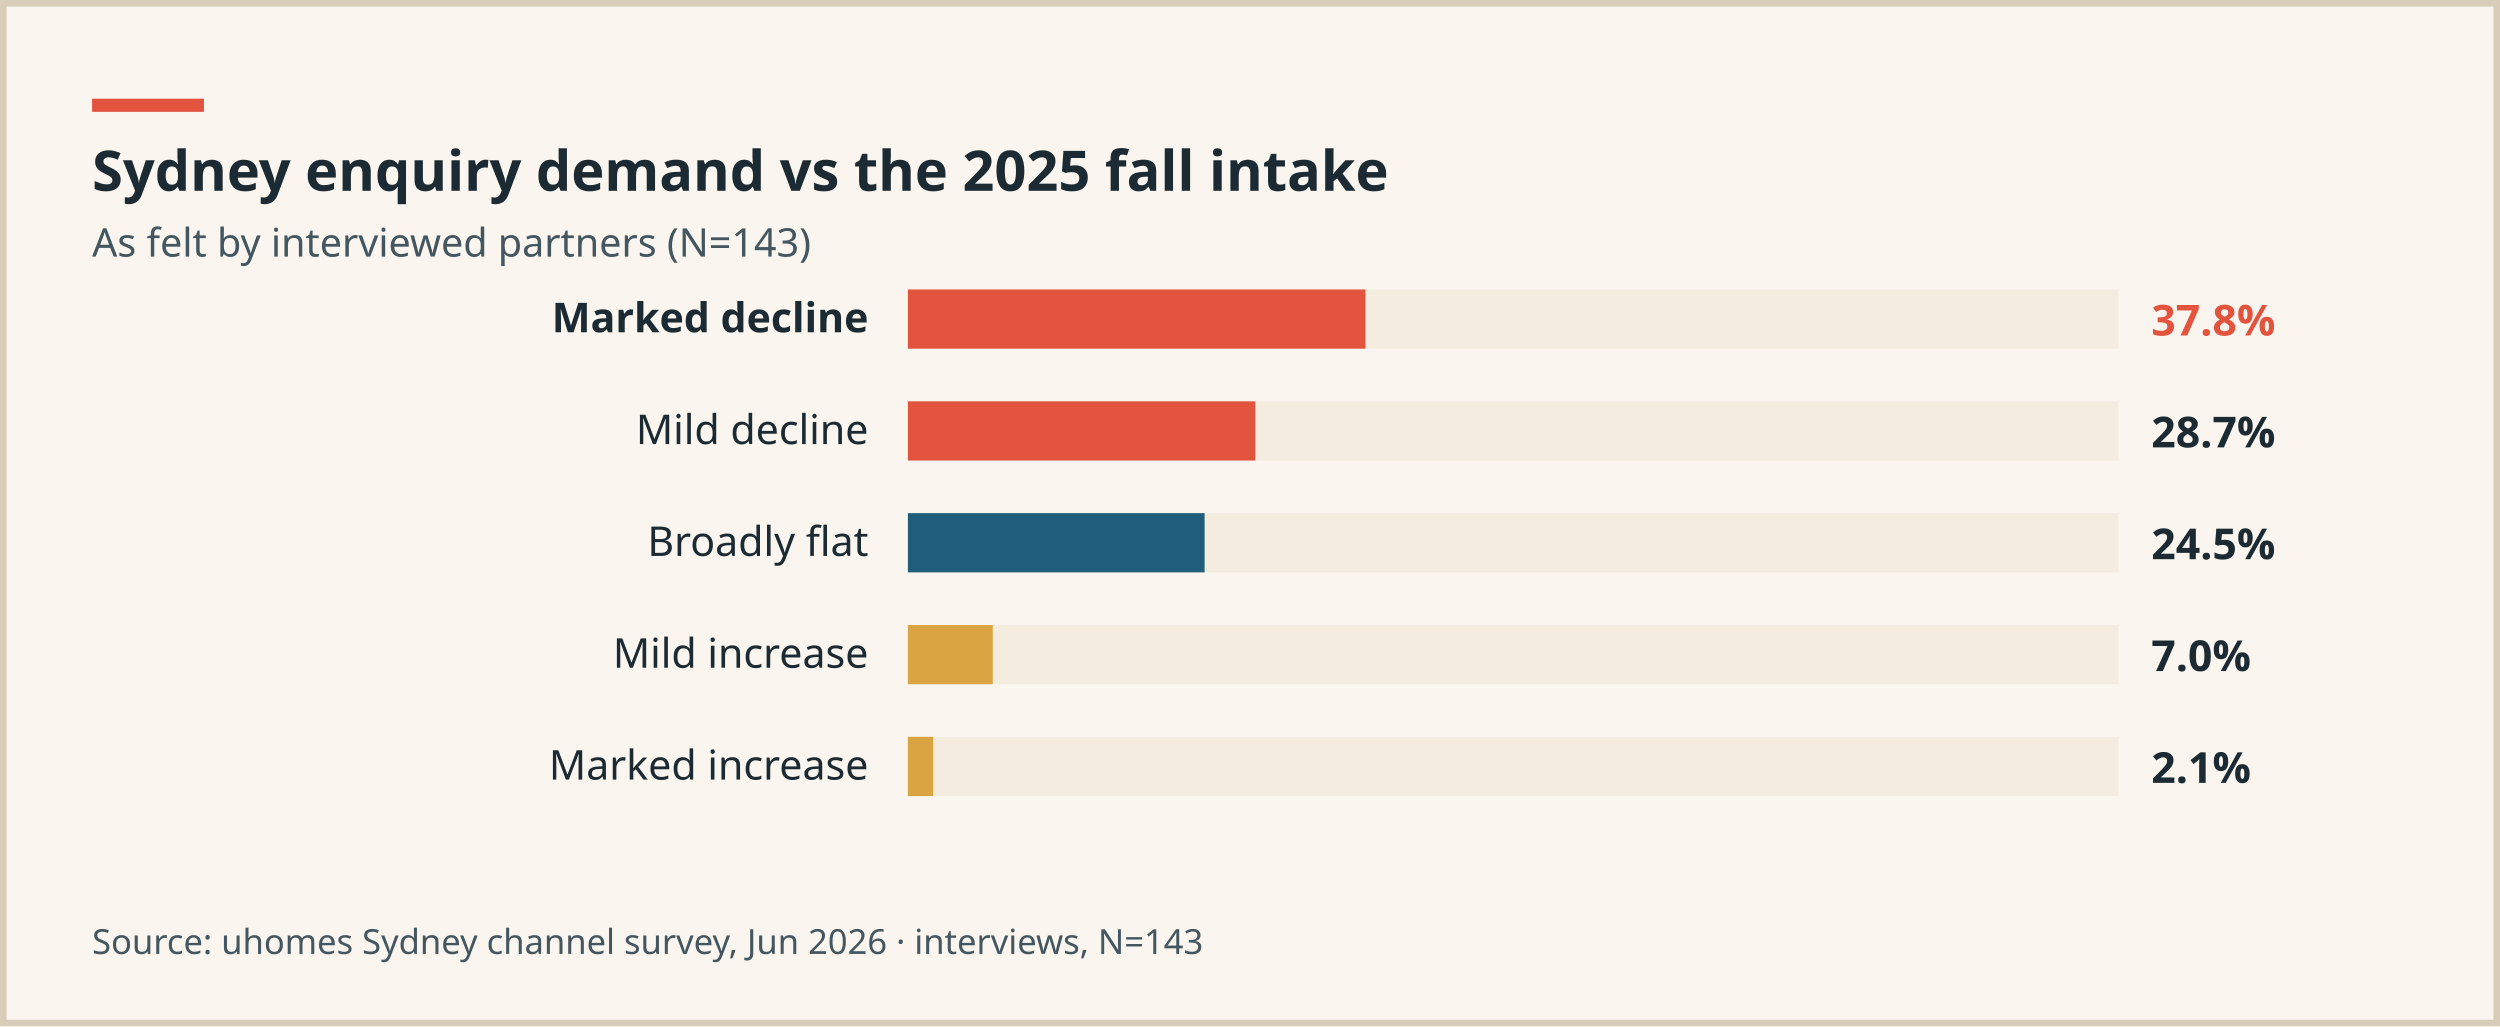
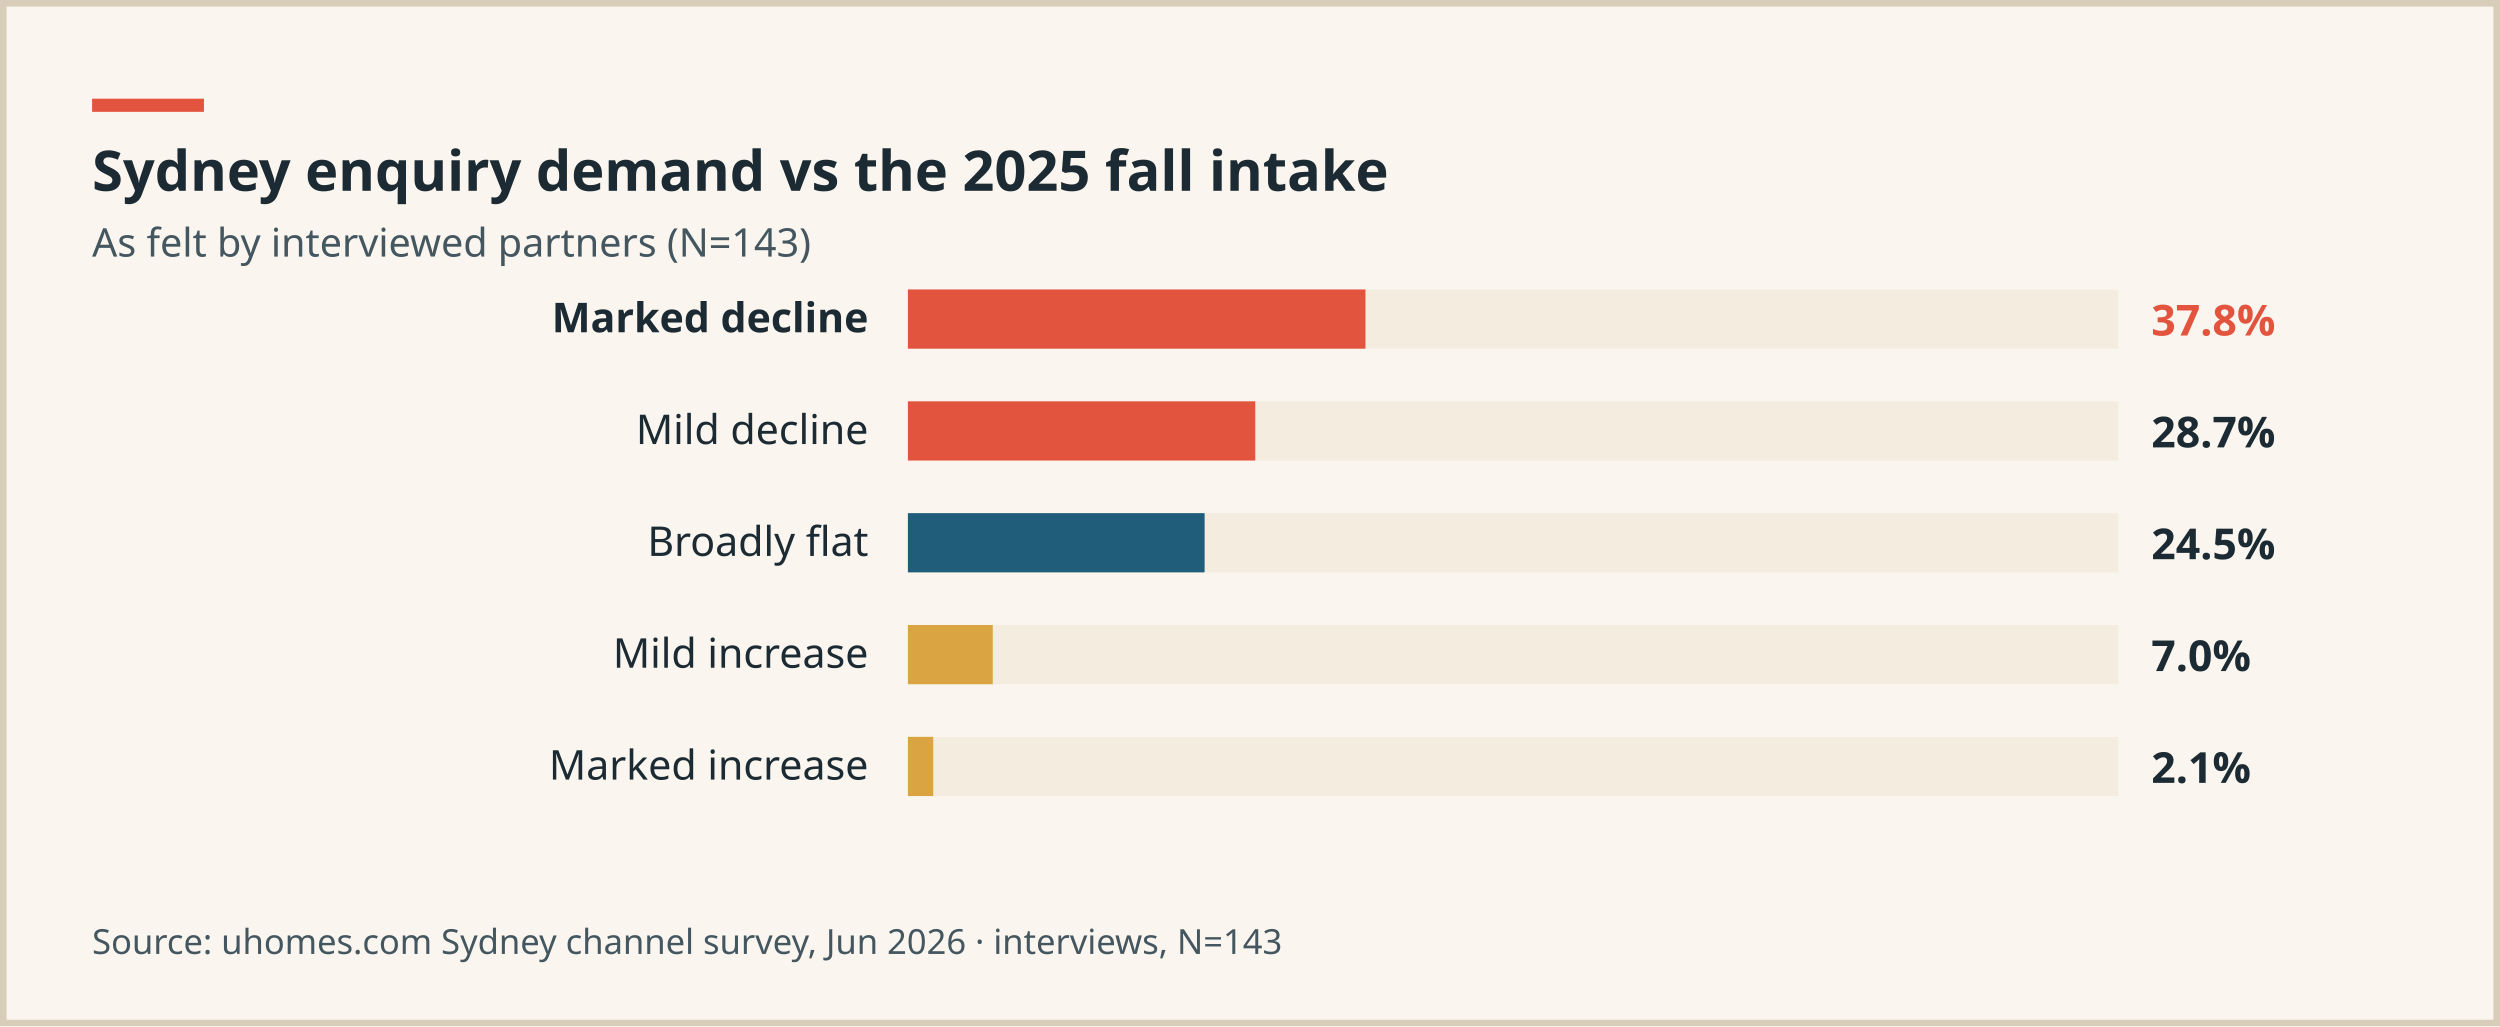
<svg xmlns="http://www.w3.org/2000/svg" width="760" height="312" viewBox="0 0 760 312" font-family="'Montserrat','PingFang SC','Microsoft YaHei',sans-serif">
  <rect width="760" height="312" fill="#faf6ef" />
  <rect x="1" y="1" width="758" height="310" fill="none" stroke="#d8cdb9" stroke-width="2" />
  <rect x="28" y="30" width="34" height="4" fill="#e2543e" />
  <text x="28" y="58" font-size="17" font-weight="700" fill="#1c2b33">Sydney enquiry demand vs the 2025 fall intake</text>
  <text x="28" y="78" font-size="12" fill="#44565f">As felt by interviewed partners (N=143)</text>
  <text x="264" y="101" font-size="12.5" fill="#1c2b33" text-anchor="end" font-weight="700">Marked decline</text>
  <rect x="276" y="88" width="368" height="18" fill="#f3ecdf" />
  <rect x="276" y="88" width="139.1" height="18" fill="#e2543e" />
  <text x="654" y="102" font-size="13" font-weight="800" fill="#e2543e">37.8%</text>
  <text x="264" y="135" font-size="12.5" fill="#1c2b33" text-anchor="end">Mild decline</text>
  <rect x="276" y="122" width="368" height="18" fill="#f3ecdf" />
  <rect x="276" y="122" width="105.6" height="18" fill="#e2543e" />
  <text x="654" y="136" font-size="13" font-weight="800" fill="#1c2b33">28.7%</text>
  <text x="264" y="169" font-size="12.5" fill="#1c2b33" text-anchor="end">Broadly flat</text>
  <rect x="276" y="156" width="368" height="18" fill="#f3ecdf" />
  <rect x="276" y="156" width="90.2" height="18" fill="#1f5d7a" />
  <text x="654" y="170" font-size="13" font-weight="800" fill="#1c2b33">24.5%</text>
  <text x="264" y="203" font-size="12.5" fill="#1c2b33" text-anchor="end">Mild increase</text>
  <rect x="276" y="190" width="368" height="18" fill="#f3ecdf" />
  <rect x="276" y="190" width="25.8" height="18" fill="#d9a441" />
  <text x="654" y="204" font-size="13" font-weight="800" fill="#1c2b33">7.0%</text>
  <text x="264" y="237" font-size="12.5" fill="#1c2b33" text-anchor="end">Marked increase</text>
  <rect x="276" y="224" width="368" height="18" fill="#f3ecdf" />
  <rect x="276" y="224" width="7.7" height="18" fill="#d9a441" />
  <text x="654" y="238" font-size="13" font-weight="800" fill="#1c2b33">2.1%</text>
-   <text x="28" y="290" font-size="10.5" fill="#44565f">Source: uhomes Sydney channel survey, Jun 2026 · interviews, N=143</text>
+   <text x="28" y="290" font-size="10.5" fill="#44565f">Source: uhomes.com Sydney channel survey, Jun 2026 · interviews, N=143</text>
</svg>
